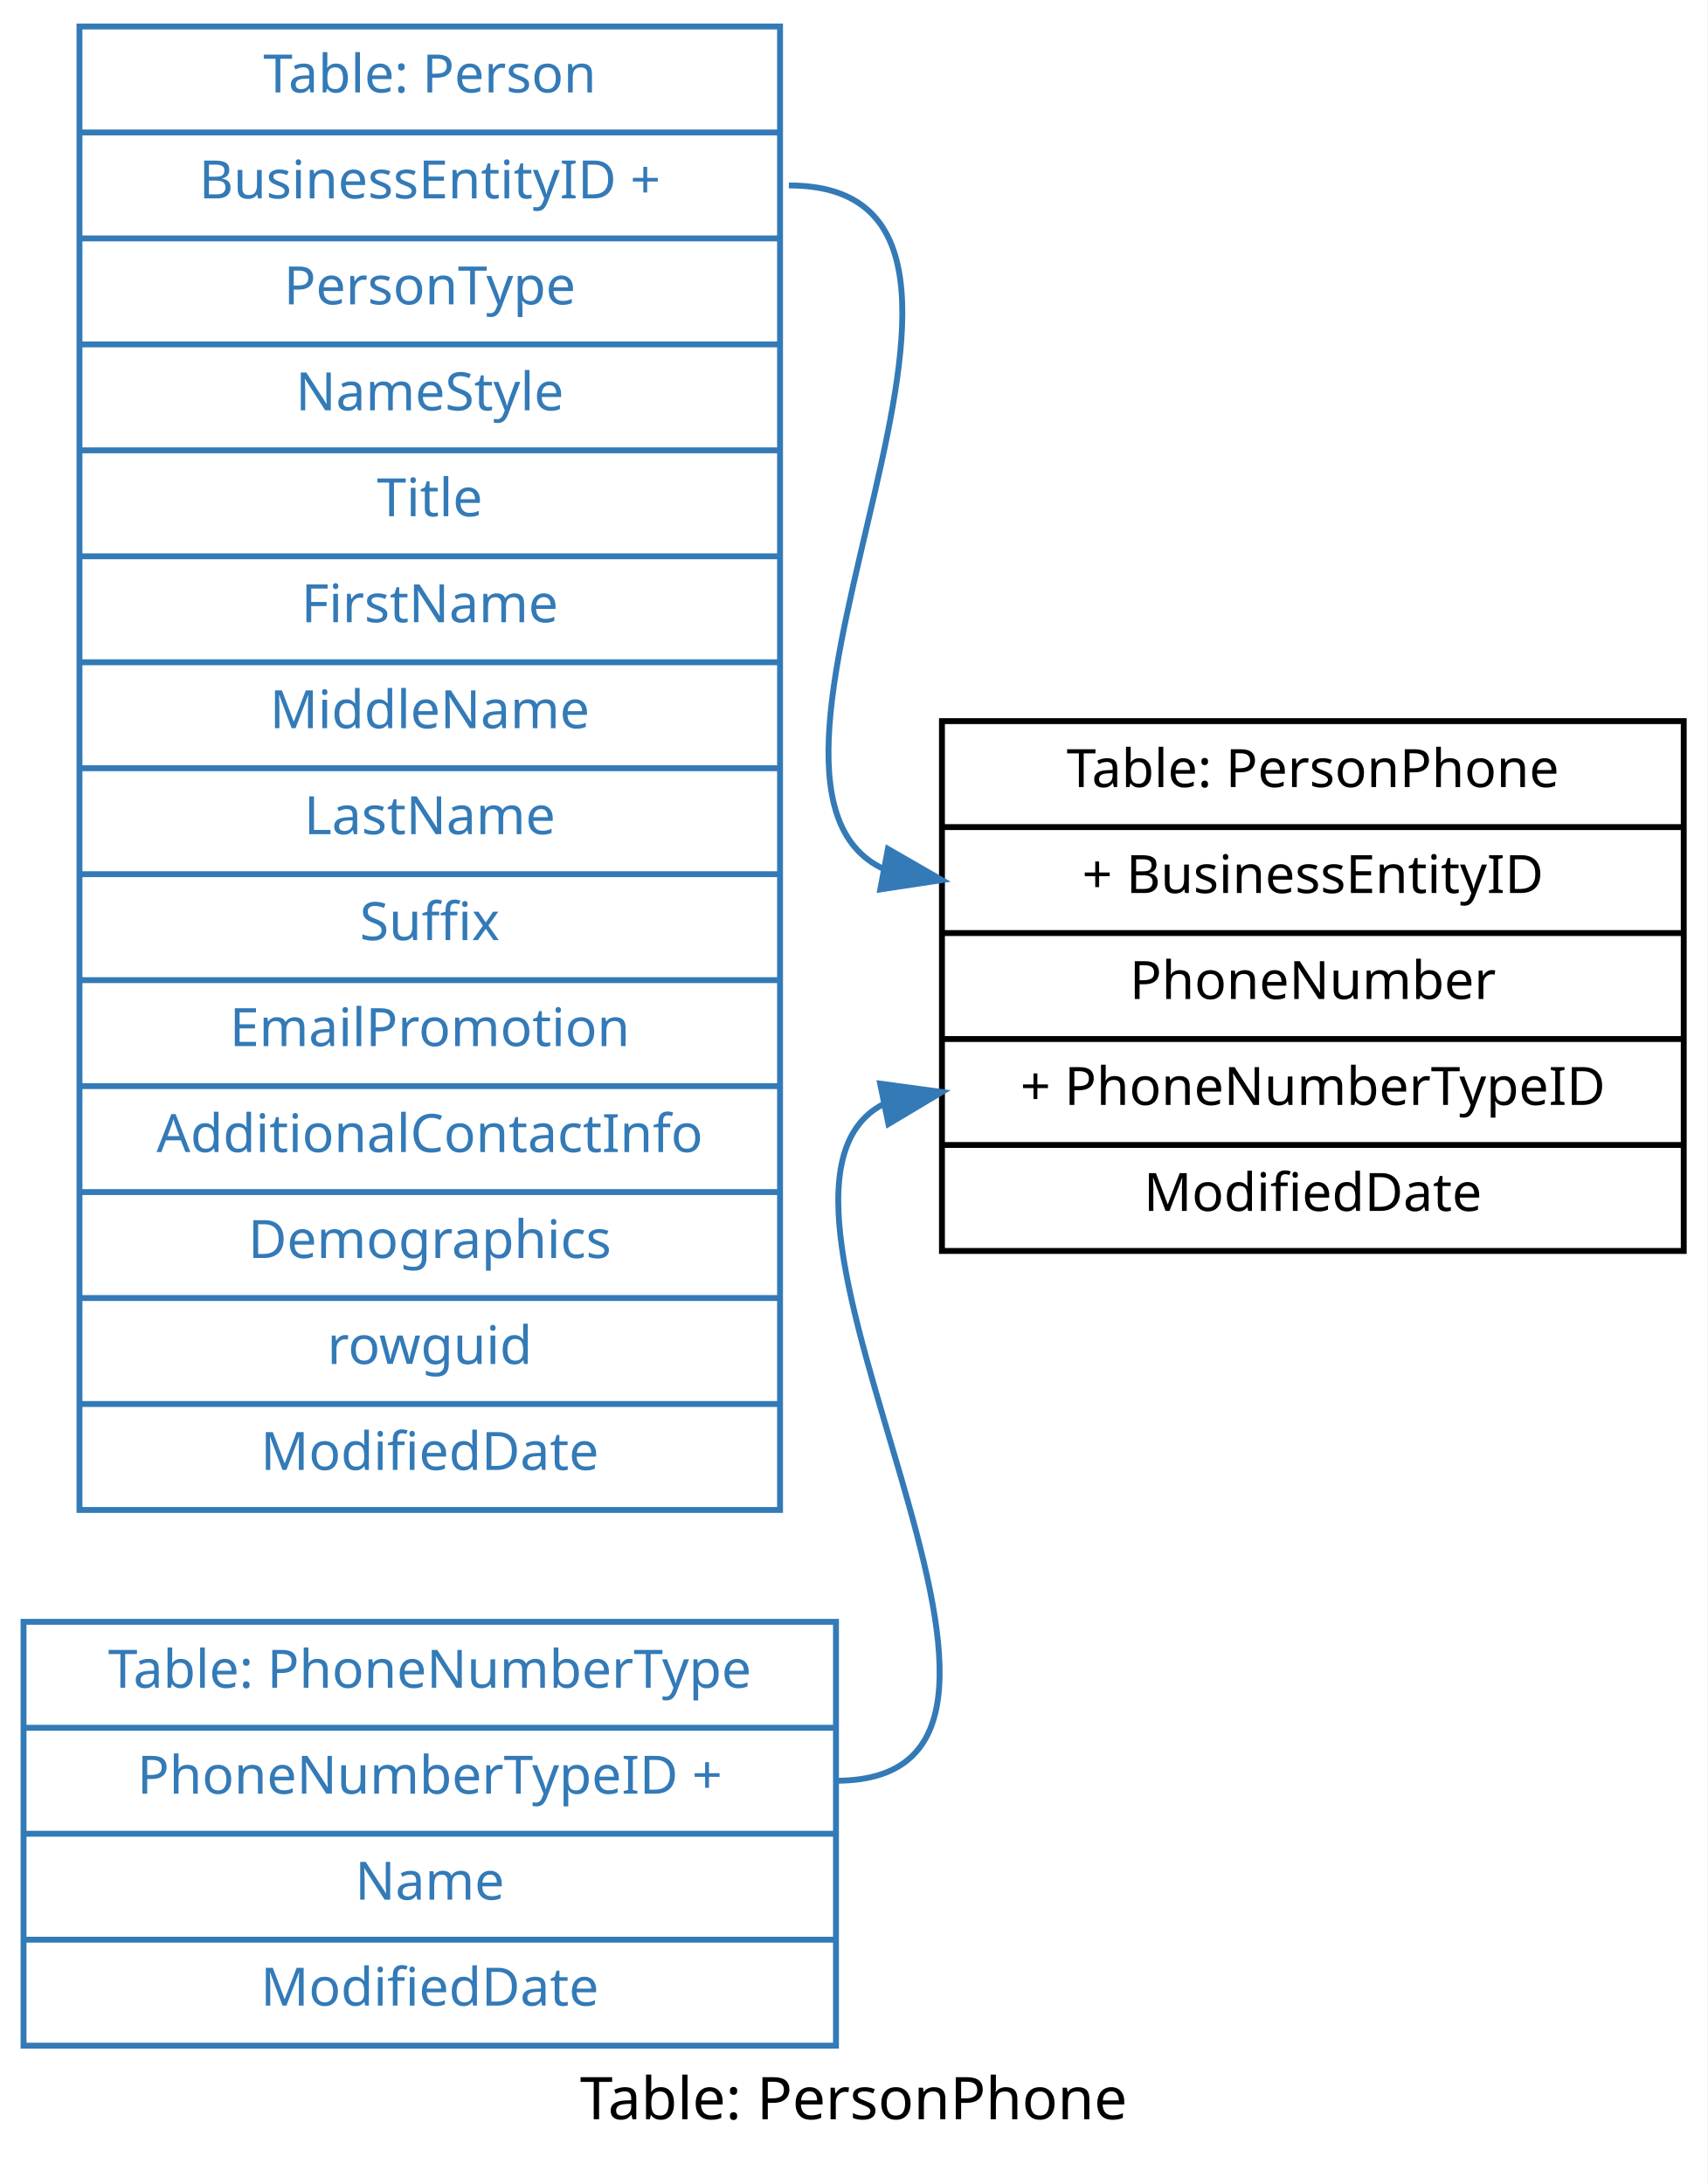
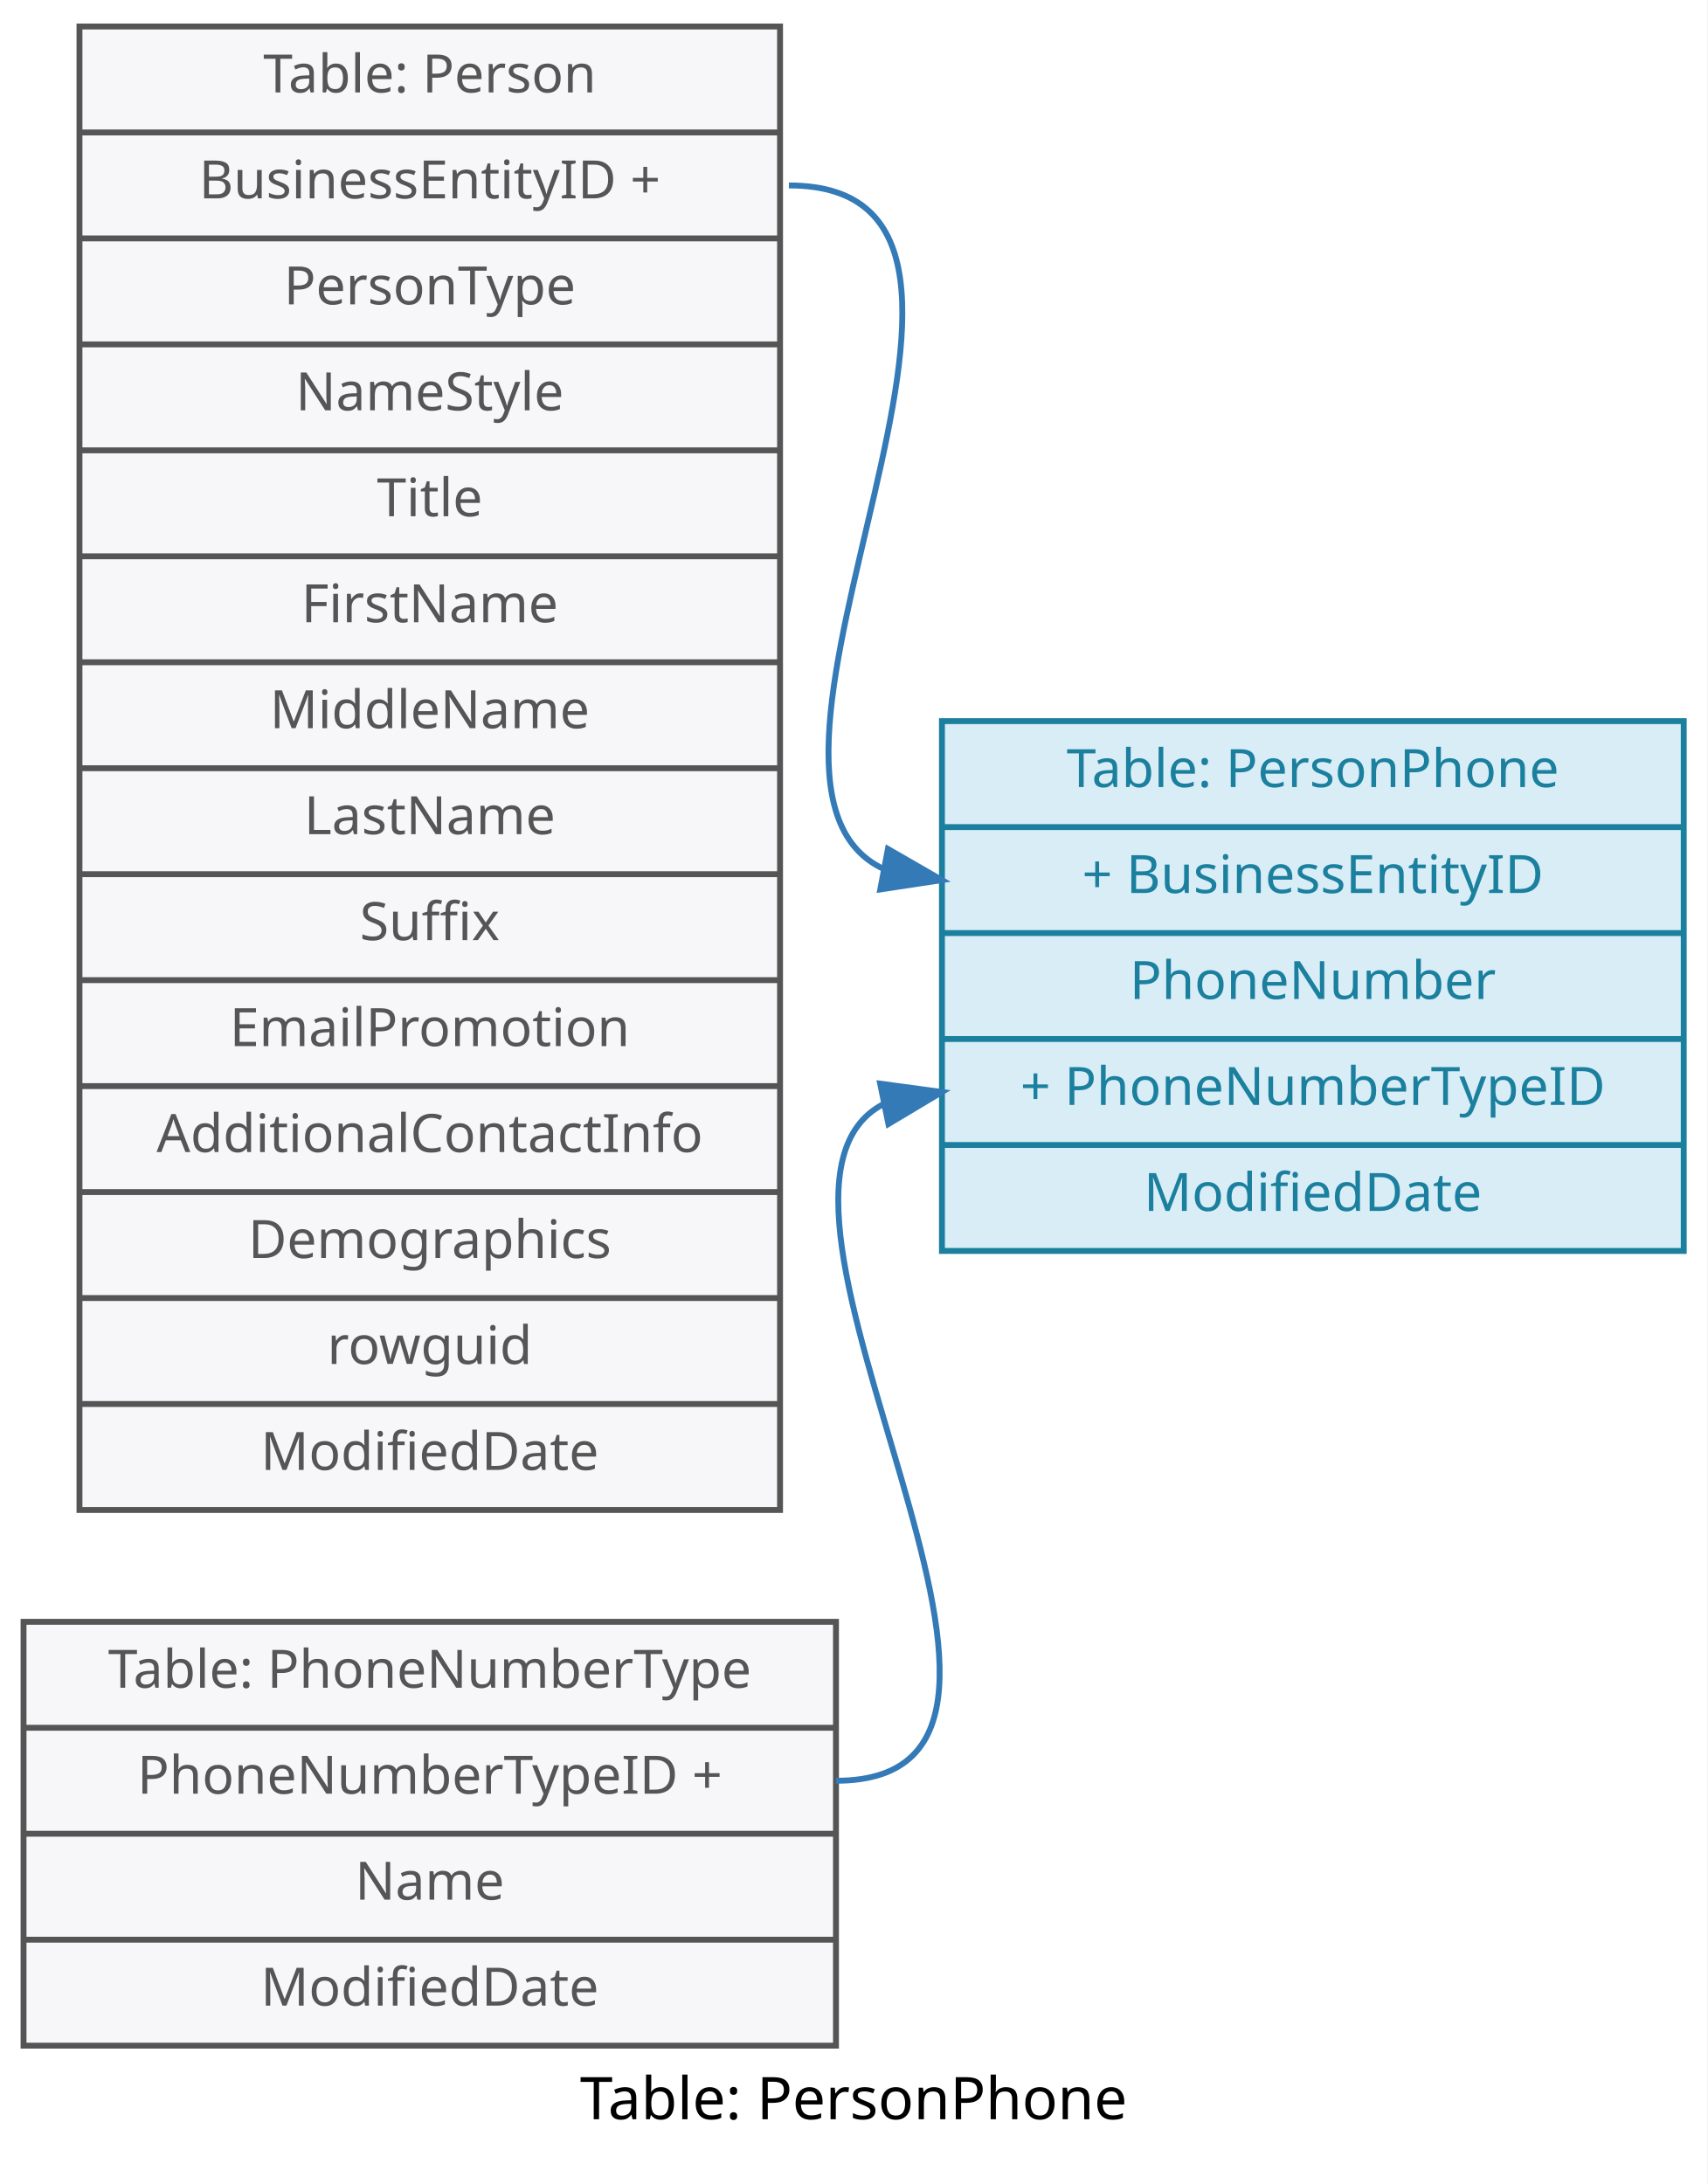
<svg xmlns="http://www.w3.org/2000/svg" width="290pt" height="371pt" viewBox="0.00 0.00 290.00 371.00">
  <g id="graph0" class="graph" transform="scale(1 1) rotate(0) translate(4 367)">
    <polygon fill="white" stroke="none" points="-4,4 -4,-367 286,-367 286,4 -4,4" />
    <text text-anchor="middle" x="141" y="-7" font-family="Verdana" font-size="10.00">Table: PersonPhone</text>
    <g id="node1" class="node">
-       <polygon fill="none" stroke="#337ab7" points="9.5,-110.5 9.5,-362.5 128.5,-362.5 128.5,-110.5 9.5,-110.5" />
-       <text text-anchor="middle" x="69" y="-351.3" font-family="Verdana" font-size="9.00" fill="#337ab7">Table: Person</text>
-       <polyline fill="none" stroke="#337ab7" points="9.5,-344.5 128.5,-344.5 " />
-       <text text-anchor="middle" x="69" y="-333.3" font-family="Verdana" font-size="9.00" fill="#337ab7">BusinessEntityID +</text>
-       <polyline fill="none" stroke="#337ab7" points="9.5,-326.5 128.5,-326.5 " />
-       <text text-anchor="middle" x="69" y="-315.3" font-family="Verdana" font-size="9.00" fill="#337ab7">PersonType</text>
-       <polyline fill="none" stroke="#337ab7" points="9.5,-308.5 128.5,-308.5 " />
-       <text text-anchor="middle" x="69" y="-297.3" font-family="Verdana" font-size="9.00" fill="#337ab7">NameStyle</text>
-       <polyline fill="none" stroke="#337ab7" points="9.5,-290.5 128.5,-290.5 " />
-       <text text-anchor="middle" x="69" y="-279.3" font-family="Verdana" font-size="9.00" fill="#337ab7">Title</text>
-       <polyline fill="none" stroke="#337ab7" points="9.5,-272.5 128.5,-272.5 " />
-       <text text-anchor="middle" x="69" y="-261.3" font-family="Verdana" font-size="9.00" fill="#337ab7">FirstName</text>
-       <polyline fill="none" stroke="#337ab7" points="9.5,-254.5 128.5,-254.5 " />
-       <text text-anchor="middle" x="69" y="-243.3" font-family="Verdana" font-size="9.00" fill="#337ab7">MiddleName</text>
-       <polyline fill="none" stroke="#337ab7" points="9.5,-236.5 128.5,-236.5 " />
-       <text text-anchor="middle" x="69" y="-225.3" font-family="Verdana" font-size="9.00" fill="#337ab7">LastName</text>
-       <polyline fill="none" stroke="#337ab7" points="9.5,-218.5 128.5,-218.5 " />
-       <text text-anchor="middle" x="69" y="-207.3" font-family="Verdana" font-size="9.00" fill="#337ab7">Suffix</text>
-       <polyline fill="none" stroke="#337ab7" points="9.5,-200.5 128.5,-200.5 " />
-       <text text-anchor="middle" x="69" y="-189.3" font-family="Verdana" font-size="9.00" fill="#337ab7">EmailPromotion</text>
-       <polyline fill="none" stroke="#337ab7" points="9.5,-182.5 128.5,-182.5 " />
-       <text text-anchor="middle" x="69" y="-171.3" font-family="Verdana" font-size="9.00" fill="#337ab7">AdditionalContactInfo</text>
-       <polyline fill="none" stroke="#337ab7" points="9.5,-164.5 128.5,-164.5 " />
-       <text text-anchor="middle" x="69" y="-153.3" font-family="Verdana" font-size="9.00" fill="#337ab7">Demographics</text>
-       <polyline fill="none" stroke="#337ab7" points="9.5,-146.5 128.5,-146.5 " />
-       <text text-anchor="middle" x="69" y="-135.3" font-family="Verdana" font-size="9.00" fill="#337ab7">rowguid</text>
-       <polyline fill="none" stroke="#337ab7" points="9.5,-128.5 128.5,-128.5 " />
-       <text text-anchor="middle" x="69" y="-117.3" font-family="Verdana" font-size="9.00" fill="#337ab7">ModifiedDate</text>
+       <polygon fill="#f7f7f9" stroke="#555555" points="9.5,-110.5 9.5,-362.5 128.5,-362.5 128.5,-110.5 9.5,-110.5" />
+       <text text-anchor="middle" x="69" y="-351.3" font-family="Verdana" font-size="9.00" fill="#555555">Table: Person</text>
+       <polyline fill="none" stroke="#555555" points="9.5,-344.5 128.5,-344.5 " />
+       <text text-anchor="middle" x="69" y="-333.3" font-family="Verdana" font-size="9.00" fill="#555555">BusinessEntityID +</text>
+       <polyline fill="none" stroke="#555555" points="9.5,-326.5 128.5,-326.5 " />
+       <text text-anchor="middle" x="69" y="-315.3" font-family="Verdana" font-size="9.00" fill="#555555">PersonType</text>
+       <polyline fill="none" stroke="#555555" points="9.5,-308.5 128.5,-308.5 " />
+       <text text-anchor="middle" x="69" y="-297.3" font-family="Verdana" font-size="9.00" fill="#555555">NameStyle</text>
+       <polyline fill="none" stroke="#555555" points="9.5,-290.5 128.5,-290.5 " />
+       <text text-anchor="middle" x="69" y="-279.3" font-family="Verdana" font-size="9.00" fill="#555555">Title</text>
+       <polyline fill="none" stroke="#555555" points="9.5,-272.5 128.5,-272.5 " />
+       <text text-anchor="middle" x="69" y="-261.3" font-family="Verdana" font-size="9.00" fill="#555555">FirstName</text>
+       <polyline fill="none" stroke="#555555" points="9.5,-254.5 128.5,-254.5 " />
+       <text text-anchor="middle" x="69" y="-243.3" font-family="Verdana" font-size="9.00" fill="#555555">MiddleName</text>
+       <polyline fill="none" stroke="#555555" points="9.5,-236.5 128.5,-236.5 " />
+       <text text-anchor="middle" x="69" y="-225.3" font-family="Verdana" font-size="9.00" fill="#555555">LastName</text>
+       <polyline fill="none" stroke="#555555" points="9.5,-218.5 128.5,-218.5 " />
+       <text text-anchor="middle" x="69" y="-207.3" font-family="Verdana" font-size="9.00" fill="#555555">Suffix</text>
+       <polyline fill="none" stroke="#555555" points="9.5,-200.5 128.5,-200.5 " />
+       <text text-anchor="middle" x="69" y="-189.3" font-family="Verdana" font-size="9.00" fill="#555555">EmailPromotion</text>
+       <polyline fill="none" stroke="#555555" points="9.5,-182.5 128.5,-182.5 " />
+       <text text-anchor="middle" x="69" y="-171.3" font-family="Verdana" font-size="9.00" fill="#555555">AdditionalContactInfo</text>
+       <polyline fill="none" stroke="#555555" points="9.5,-164.5 128.5,-164.5 " />
+       <text text-anchor="middle" x="69" y="-153.3" font-family="Verdana" font-size="9.00" fill="#555555">Demographics</text>
+       <polyline fill="none" stroke="#555555" points="9.5,-146.5 128.5,-146.5 " />
+       <text text-anchor="middle" x="69" y="-135.3" font-family="Verdana" font-size="9.00" fill="#555555">rowguid</text>
+       <polyline fill="none" stroke="#555555" points="9.5,-128.5 128.5,-128.5 " />
+       <text text-anchor="middle" x="69" y="-117.3" font-family="Verdana" font-size="9.00" fill="#555555">ModifiedDate</text>
    </g>
    <g id="node2" class="node">
-       <polygon fill="none" stroke="black" points="156,-154.5 156,-244.5 282,-244.5 282,-154.5 156,-154.5" />
-       <text text-anchor="middle" x="219" y="-233.3" font-family="Verdana" font-size="9.00">Table: PersonPhone</text>
-       <polyline fill="none" stroke="black" points="156,-226.5 282,-226.5 " />
-       <text text-anchor="middle" x="219" y="-215.3" font-family="Verdana" font-size="9.00">+ BusinessEntityID</text>
-       <polyline fill="none" stroke="black" points="156,-208.5 282,-208.5 " />
-       <text text-anchor="middle" x="219" y="-197.3" font-family="Verdana" font-size="9.00">PhoneNumber</text>
-       <polyline fill="none" stroke="black" points="156,-190.5 282,-190.5 " />
-       <text text-anchor="middle" x="219" y="-179.3" font-family="Verdana" font-size="9.00">+ PhoneNumberTypeID</text>
-       <polyline fill="none" stroke="black" points="156,-172.5 282,-172.5 " />
-       <text text-anchor="middle" x="219" y="-161.3" font-family="Verdana" font-size="9.00">ModifiedDate</text>
+       <polygon fill="#d9edf7" stroke="#1b809e" points="156,-154.5 156,-244.5 282,-244.5 282,-154.5 156,-154.5" />
+       <text text-anchor="middle" x="219" y="-233.3" font-family="Verdana" font-size="9.00" fill="#1b809e">Table: PersonPhone</text>
+       <polyline fill="none" stroke="#1b809e" points="156,-226.5 282,-226.5 " />
+       <text text-anchor="middle" x="219" y="-215.3" font-family="Verdana" font-size="9.00" fill="#1b809e">+ BusinessEntityID</text>
+       <polyline fill="none" stroke="#1b809e" points="156,-208.5 282,-208.5 " />
+       <text text-anchor="middle" x="219" y="-197.3" font-family="Verdana" font-size="9.00" fill="#1b809e">PhoneNumber</text>
+       <polyline fill="none" stroke="#1b809e" points="156,-190.5 282,-190.5 " />
+       <text text-anchor="middle" x="219" y="-179.3" font-family="Verdana" font-size="9.00" fill="#1b809e">+ PhoneNumberTypeID</text>
+       <polyline fill="none" stroke="#1b809e" points="156,-172.5 282,-172.5 " />
+       <text text-anchor="middle" x="219" y="-161.3" font-family="Verdana" font-size="9.00" fill="#1b809e">ModifiedDate</text>
    </g>
    <g id="edge1" class="edge">
      <path fill="none" stroke="#337ab7" d="M130,-335.5C179.717,-335.5 113.637,-234.366 146.165,-219.353" />
      <polygon fill="#337ab7" stroke="#337ab7" points="146.821,-222.792 156,-217.5 145.525,-215.913 146.821,-222.792" />
    </g>
    <g id="node3" class="node">
-       <polygon fill="none" stroke="#337ab7" points="0,-19.5 0,-91.5 138,-91.5 138,-19.5 0,-19.5" />
-       <text text-anchor="middle" x="69" y="-80.3" font-family="Verdana" font-size="9.00" fill="#337ab7">Table: PhoneNumberType</text>
-       <polyline fill="none" stroke="#337ab7" points="0,-73.5 138,-73.5 " />
-       <text text-anchor="middle" x="69" y="-62.3" font-family="Verdana" font-size="9.00" fill="#337ab7">PhoneNumberTypeID +</text>
-       <polyline fill="none" stroke="#337ab7" points="0,-55.5 138,-55.5 " />
-       <text text-anchor="middle" x="69" y="-44.3" font-family="Verdana" font-size="9.00" fill="#337ab7">Name</text>
-       <polyline fill="none" stroke="#337ab7" points="0,-37.5 138,-37.5 " />
-       <text text-anchor="middle" x="69" y="-26.3" font-family="Verdana" font-size="9.00" fill="#337ab7">ModifiedDate</text>
+       <polygon fill="#f7f7f9" stroke="#555555" points="0,-19.5 0,-91.5 138,-91.5 138,-19.5 0,-19.5" />
+       <text text-anchor="middle" x="69" y="-80.3" font-family="Verdana" font-size="9.00" fill="#555555">Table: PhoneNumberType</text>
+       <polyline fill="none" stroke="#555555" points="0,-73.5 138,-73.5 " />
+       <text text-anchor="middle" x="69" y="-62.3" font-family="Verdana" font-size="9.00" fill="#555555">PhoneNumberTypeID +</text>
+       <polyline fill="none" stroke="#555555" points="0,-55.5 138,-55.5 " />
+       <text text-anchor="middle" x="69" y="-44.3" font-family="Verdana" font-size="9.00" fill="#555555">Name</text>
+       <polyline fill="none" stroke="#555555" points="0,-37.5 138,-37.5 " />
+       <text text-anchor="middle" x="69" y="-26.3" font-family="Verdana" font-size="9.00" fill="#555555">ModifiedDate</text>
    </g>
    <g id="edge2" class="edge">
      <path fill="none" stroke="#337ab7" d="M138,-64.5C186.501,-64.5 116.163,-163.933 146.096,-179.469" />
      <polygon fill="#337ab7" stroke="#337ab7" points="145.501,-182.92 156,-181.5 146.907,-176.063 145.501,-182.92" />
    </g>
  </g>
</svg>
